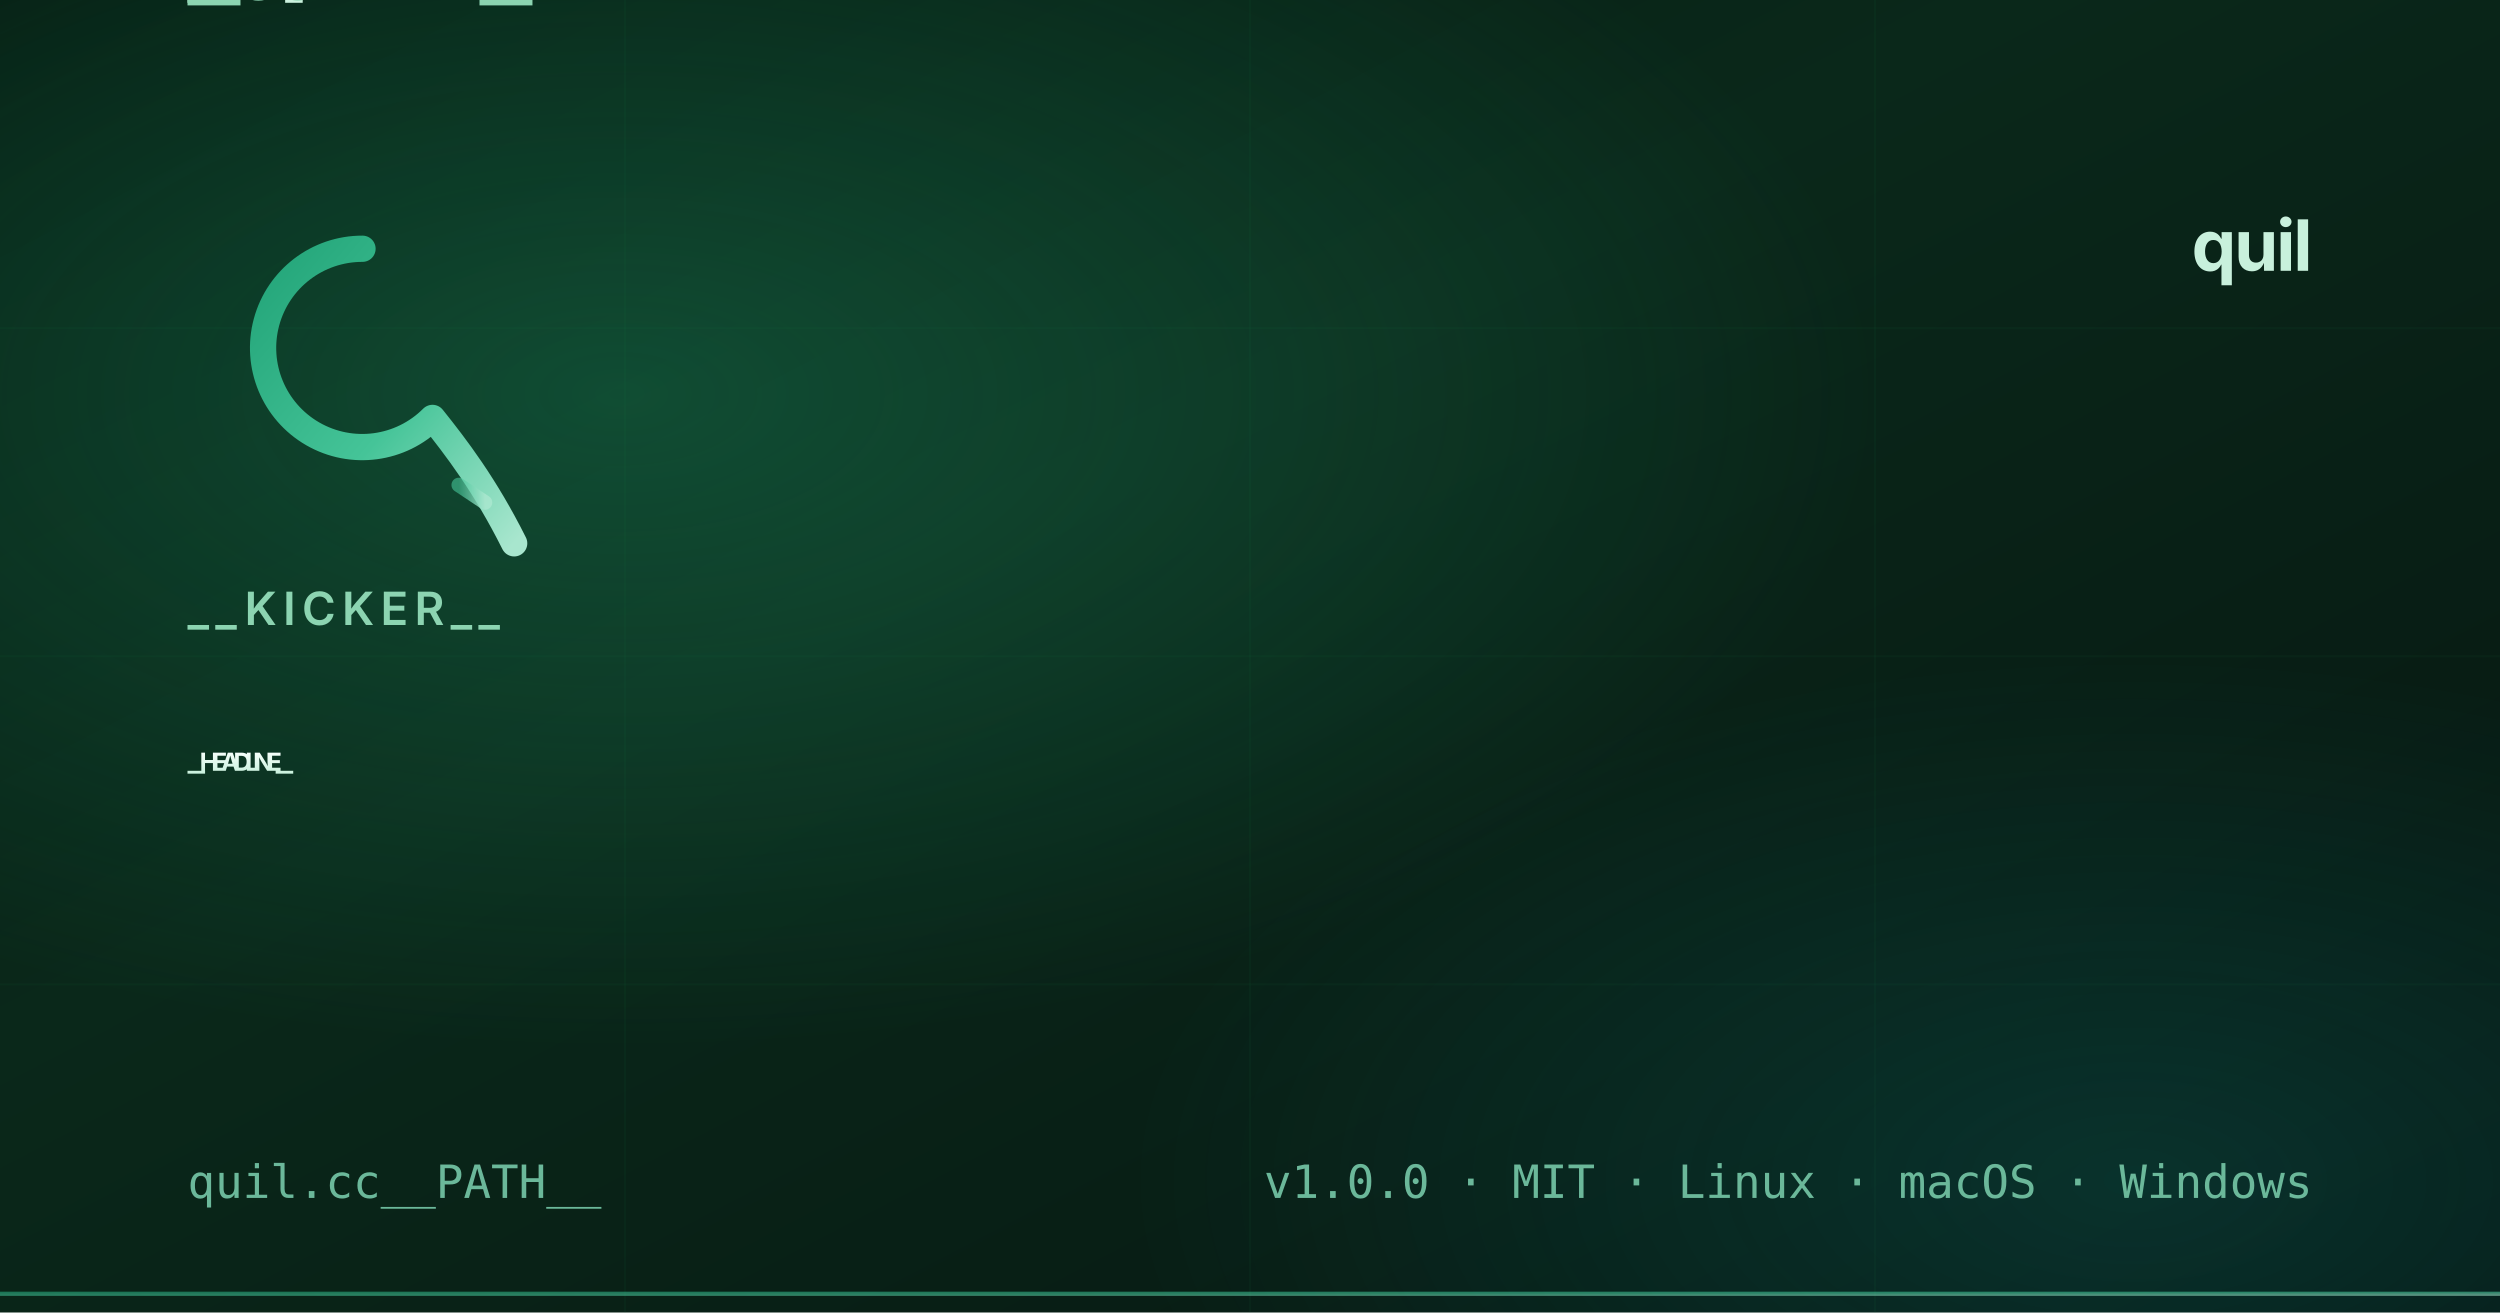
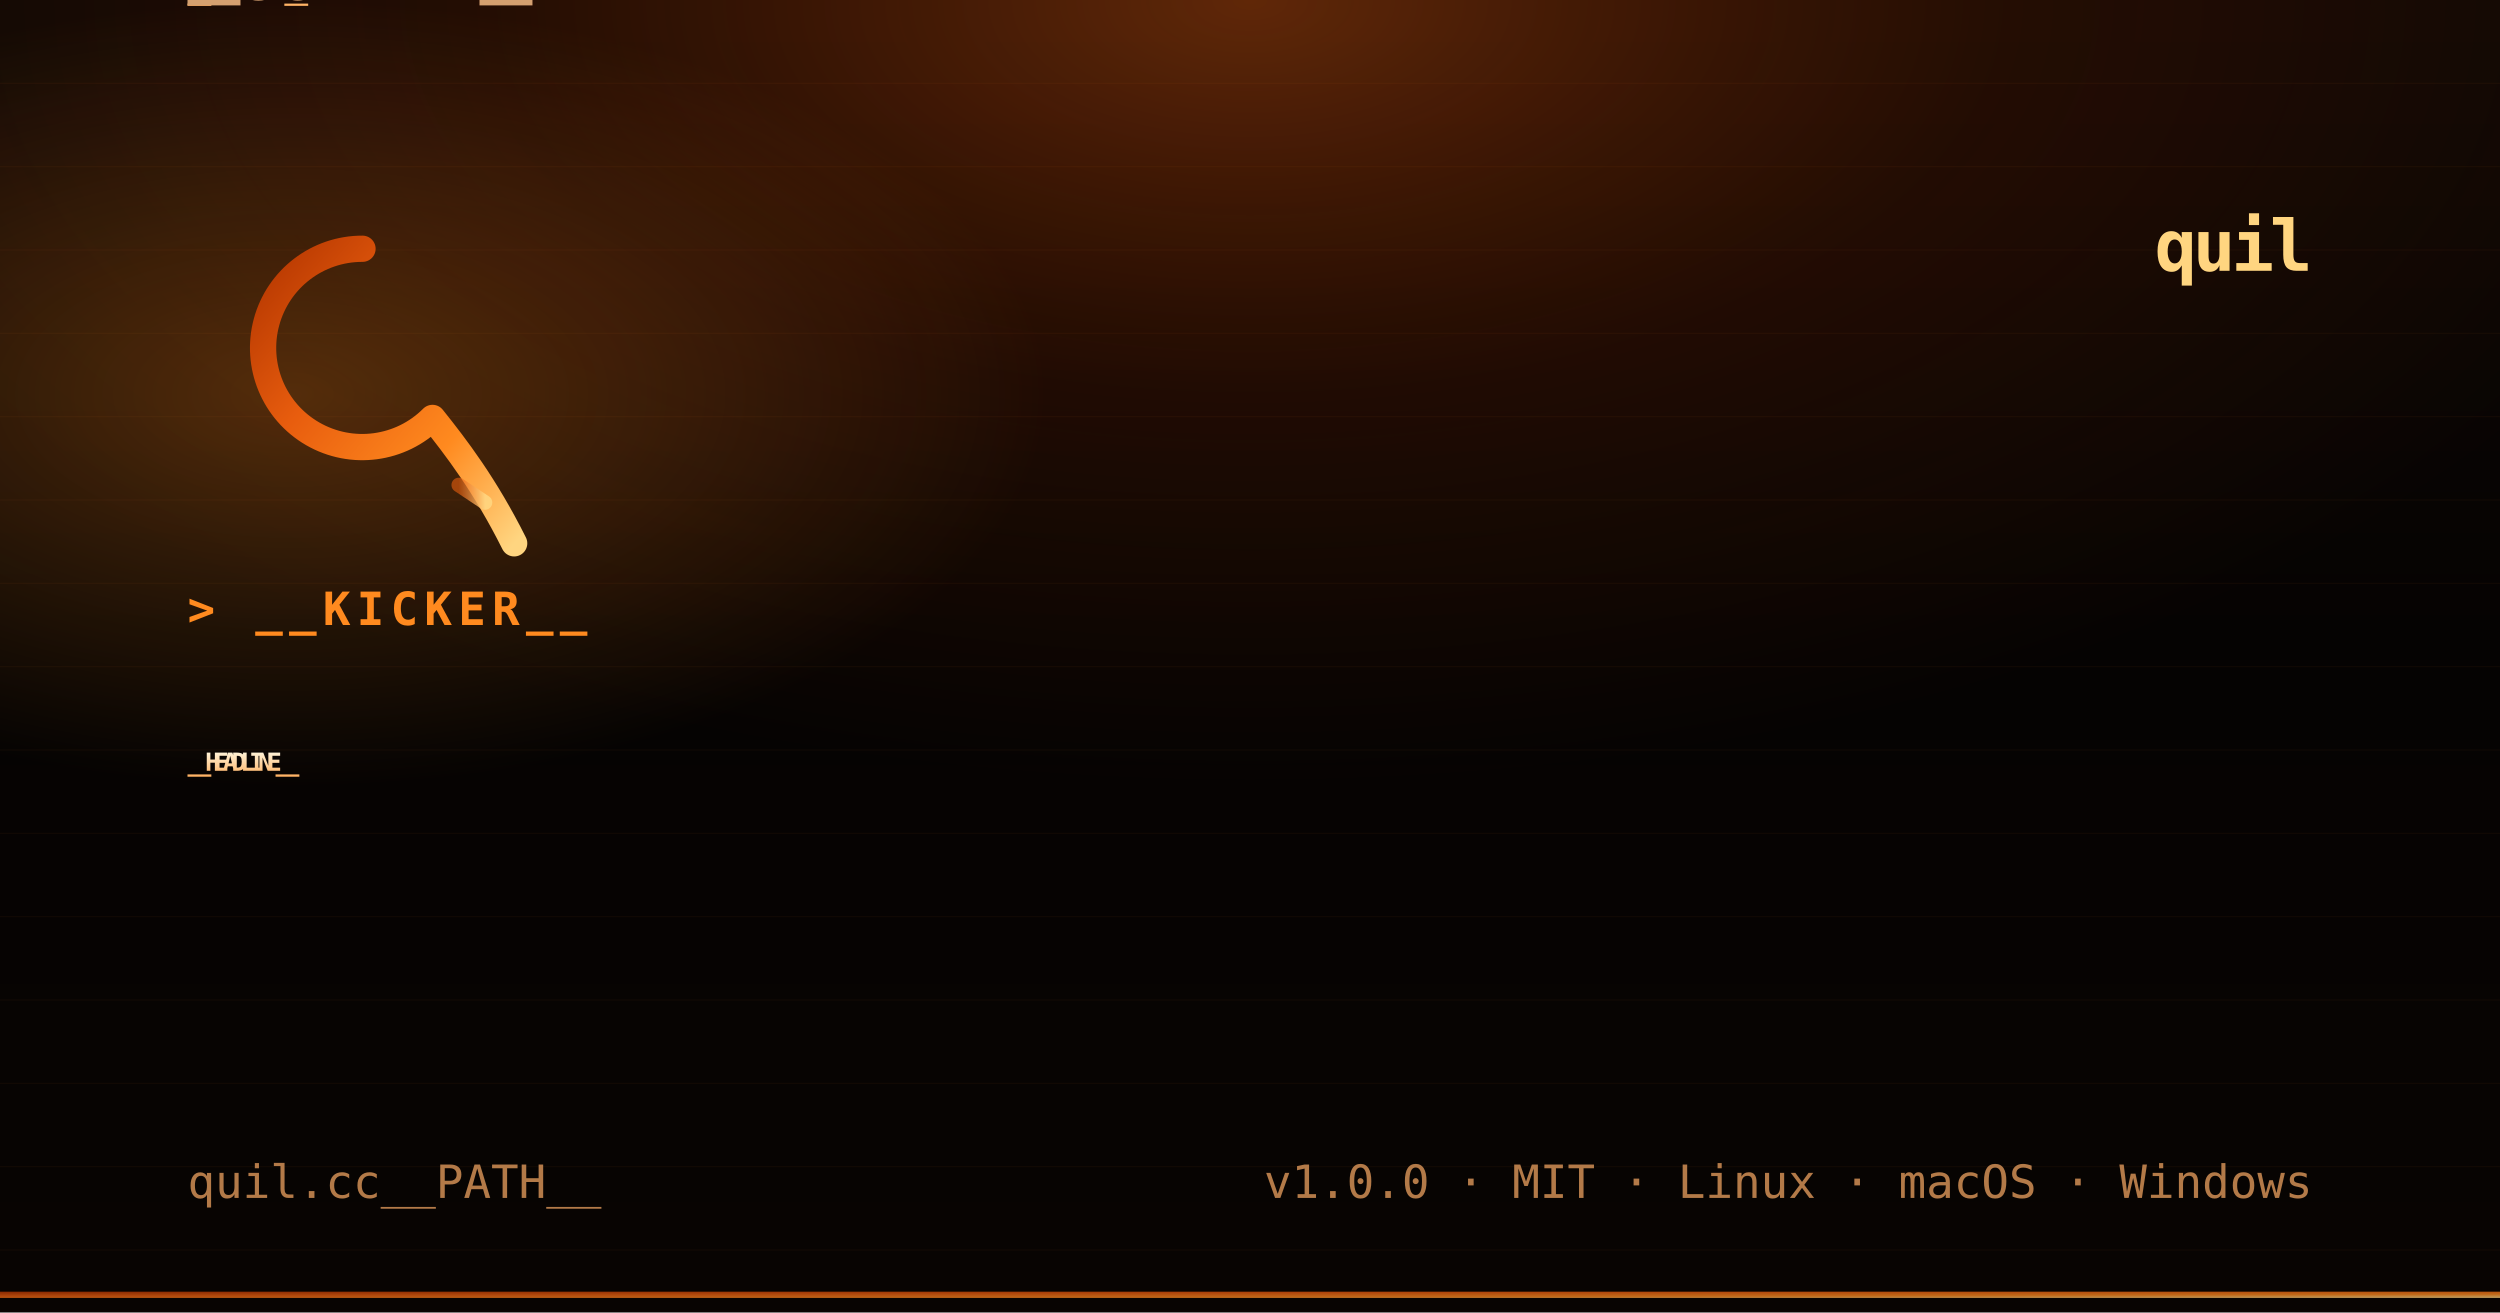
<svg xmlns="http://www.w3.org/2000/svg" viewBox="0 0 1200 630" width="1200" height="630" role="img" aria-label="__ARIA__">
  <defs>
-     <linearGradient id="bg" x1="0%" y1="0%" x2="100%" y2="100%">
-       <stop offset="0%" stop-color="#051A10" />
-       <stop offset="40%" stop-color="#0A281A" />
-       <stop offset="100%" stop-color="#061510" />
+     <linearGradient id="bg" x1="0%" y1="0%" x2="0%" y2="100%">
+       <stop offset="0%" stop-color="#0D0704" />
+       <stop offset="50%" stop-color="#050302" />
+       <stop offset="100%" stop-color="#080402" />
    </linearGradient>
-     <radialGradient id="glowEmerald" cx="25%" cy="30%" r="50%">
-       <stop offset="0%" stop-color="#1F9968" stop-opacity="0.35" />
-       <stop offset="100%" stop-color="#1F9968" stop-opacity="0" />
+     <radialGradient id="glowEmber" cx="50%" cy="0%" r="60%">
+       <stop offset="0%" stop-color="#E85D0E" stop-opacity="0.38" />
+       <stop offset="50%" stop-color="#B33500" stop-opacity="0.14" />
+       <stop offset="100%" stop-color="#B33500" stop-opacity="0" />
    </radialGradient>
-     <radialGradient id="glowTeal" cx="85%" cy="90%" r="40%">
-       <stop offset="0%" stop-color="#0E8A8A" stop-opacity="0.22" />
-       <stop offset="100%" stop-color="#0E8A8A" stop-opacity="0" />
+     <radialGradient id="glowBrand" cx="12%" cy="30%" r="30%">
+       <stop offset="0%" stop-color="#FF8A1F" stop-opacity="0.28" />
+       <stop offset="100%" stop-color="#FF8A1F" stop-opacity="0" />
    </radialGradient>
    <linearGradient id="ogStroke" x1="0%" y1="0%" x2="100%" y2="100%">
-       <stop offset="0%" stop-color="#22A478" />
-       <stop offset="55%" stop-color="#45C498" />
-       <stop offset="100%" stop-color="#A8E6CE" />
+       <stop offset="0%" stop-color="#B33500" />
+       <stop offset="35%" stop-color="#E85D0E" />
+       <stop offset="70%" stop-color="#FF8A1F" />
+       <stop offset="100%" stop-color="#FFD580" />
    </linearGradient>
    <linearGradient id="ogBarb" x1="0%" y1="0%" x2="100%" y2="0%">
-       <stop offset="0%" stop-color="#45C498" stop-opacity="0.6" />
-       <stop offset="100%" stop-color="#A8E6CE" stop-opacity="0.9" />
+       <stop offset="0%" stop-color="#E85D0E" stop-opacity="0.6" />
+       <stop offset="100%" stop-color="#FFD580" stop-opacity="0.9" />
    </linearGradient>
    <linearGradient id="ogTitle" x1="0%" y1="0%" x2="0%" y2="100%">
-       <stop offset="0%" stop-color="#F6FFFB" />
-       <stop offset="100%" stop-color="#C8F0DC" />
+       <stop offset="0%" stop-color="#FFF2D6" />
+       <stop offset="100%" stop-color="#FFB060" />
    </linearGradient>
  </defs>
  <rect x="0" y="0" width="1200" height="630" fill="url(#bg)" />
-   <rect x="0" y="0" width="1200" height="630" fill="url(#glowEmerald)" />
-   <rect x="0" y="0" width="1200" height="630" fill="url(#glowTeal)" />
-   <g stroke="#1A8552" stroke-width="1" stroke-opacity="0.06">
-     <line x1="0" y1="157.5" x2="1200" y2="157.5" />
-     <line x1="0" y1="315" x2="1200" y2="315" />
-     <line x1="0" y1="472.5" x2="1200" y2="472.5" />
-     <line x1="300" y1="0" x2="300" y2="630" />
-     <line x1="600" y1="0" x2="600" y2="630" />
-     <line x1="900" y1="0" x2="900" y2="630" />
+   <rect x="0" y="0" width="1200" height="630" fill="url(#glowEmber)" />
+   <rect x="0" y="0" width="1200" height="630" fill="url(#glowBrand)" />
+   <g stroke="#FF8A1F" stroke-width="0.5" stroke-opacity="0.05">
+     <line x1="0" y1="40" x2="1200" y2="40" />
+     <line x1="0" y1="80" x2="1200" y2="80" />
+     <line x1="0" y1="120" x2="1200" y2="120" />
+     <line x1="0" y1="160" x2="1200" y2="160" />
+     <line x1="0" y1="200" x2="1200" y2="200" />
+     <line x1="0" y1="240" x2="1200" y2="240" />
+     <line x1="0" y1="280" x2="1200" y2="280" />
+     <line x1="0" y1="320" x2="1200" y2="320" />
+     <line x1="0" y1="360" x2="1200" y2="360" />
+     <line x1="0" y1="400" x2="1200" y2="400" />
+     <line x1="0" y1="440" x2="1200" y2="440" />
+     <line x1="0" y1="480" x2="1200" y2="480" />
+     <line x1="0" y1="520" x2="1200" y2="520" />
+     <line x1="0" y1="560" x2="1200" y2="560" />
+     <line x1="0" y1="600" x2="1200" y2="600" />
  </g>
  <g transform="translate(90, 90) scale(1.4)">
    <path d="M 60 21          A 34 34 0 1 0 84 79          C 92 89 102 102 112 122" fill="none" stroke="url(#ogStroke)" stroke-width="9" stroke-linecap="round" stroke-linejoin="round" />
    <path d="M 102 108 L 93 102" fill="none" stroke="url(#ogBarb)" stroke-width="5" stroke-linecap="round" />
  </g>
-   <text x="1110" y="130" text-anchor="end" font-family="'Inter', 'SF Pro Display', system-ui, sans-serif" font-size="34" font-weight="700" letter-spacing="-1" fill="#C8F0DC">quil</text>
-   <text x="90" y="300" font-family="'Inter', 'SF Pro Display', system-ui, sans-serif" font-size="22" font-weight="600" letter-spacing="3" fill="#8CD4B1">__KICKER__</text>
-   <text x="90" y="370" font-family="'Inter', 'SF Pro Display', system-ui, sans-serif" font-size="__HEADLINE_SIZE__" font-weight="700" letter-spacing="-3" fill="url(#ogTitle)">__HEADLINE__</text>
-   <text x="90" y="__HEADLINE2_Y__" font-family="'Inter', 'SF Pro Display', system-ui, sans-serif" font-size="__HEADLINE_SIZE__" font-weight="700" letter-spacing="-3" fill="url(#ogTitle)">__HEADLINE2__</text>
-   <text x="90" y="__SUBLINE_Y__" font-family="'Inter', 'SF Pro Display', system-ui, sans-serif" font-size="28" font-weight="500" letter-spacing="-0.5" fill="#8CD4B1">__SUBLINE__</text>
-   <g font-family="'JetBrains Mono', ui-monospace, monospace" font-size="22" fill="#6BB89A">
+   <text x="1110" y="130" text-anchor="end" font-family="'JetBrains Mono', 'SF Mono', ui-monospace, monospace" font-size="34" font-weight="700" letter-spacing="-2" fill="#FFD580">quil</text>
+   <text x="90" y="300" font-family="'JetBrains Mono', 'SF Mono', ui-monospace, monospace" font-size="22" font-weight="700" letter-spacing="3" fill="#FF8A1F">&gt; __KICKER__</text>
+   <text x="90" y="370" font-family="'JetBrains Mono', 'SF Mono', ui-monospace, monospace" font-size="__HEADLINE_SIZE__" font-weight="700" letter-spacing="-3" fill="url(#ogTitle)">__HEADLINE__</text>
+   <text x="90" y="__HEADLINE2_Y__" font-family="'JetBrains Mono', 'SF Mono', ui-monospace, monospace" font-size="__HEADLINE_SIZE__" font-weight="700" letter-spacing="-3" fill="url(#ogTitle)">__HEADLINE2__</text>
+   <text x="90" y="__SUBLINE_Y__" font-family="'Inter', 'SF Pro Display', system-ui, sans-serif" font-size="28" font-weight="500" letter-spacing="-0.5" fill="#D4A070">__SUBLINE__</text>
+   <g font-family="'JetBrains Mono', ui-monospace, monospace" font-size="22" fill="#B37A48">
    <text x="90" y="575">quil.cc__PATH__</text>
    <text x="1110" y="575" text-anchor="end">v1.0.0  ·  MIT  ·  Linux · macOS · Windows</text>
  </g>
-   <rect x="0" y="620" width="1200" height="2" fill="url(#ogStroke)" opacity="0.6" />
+   <rect x="0" y="620" width="1200" height="3" fill="url(#ogStroke)" opacity="0.75" />
</svg>
